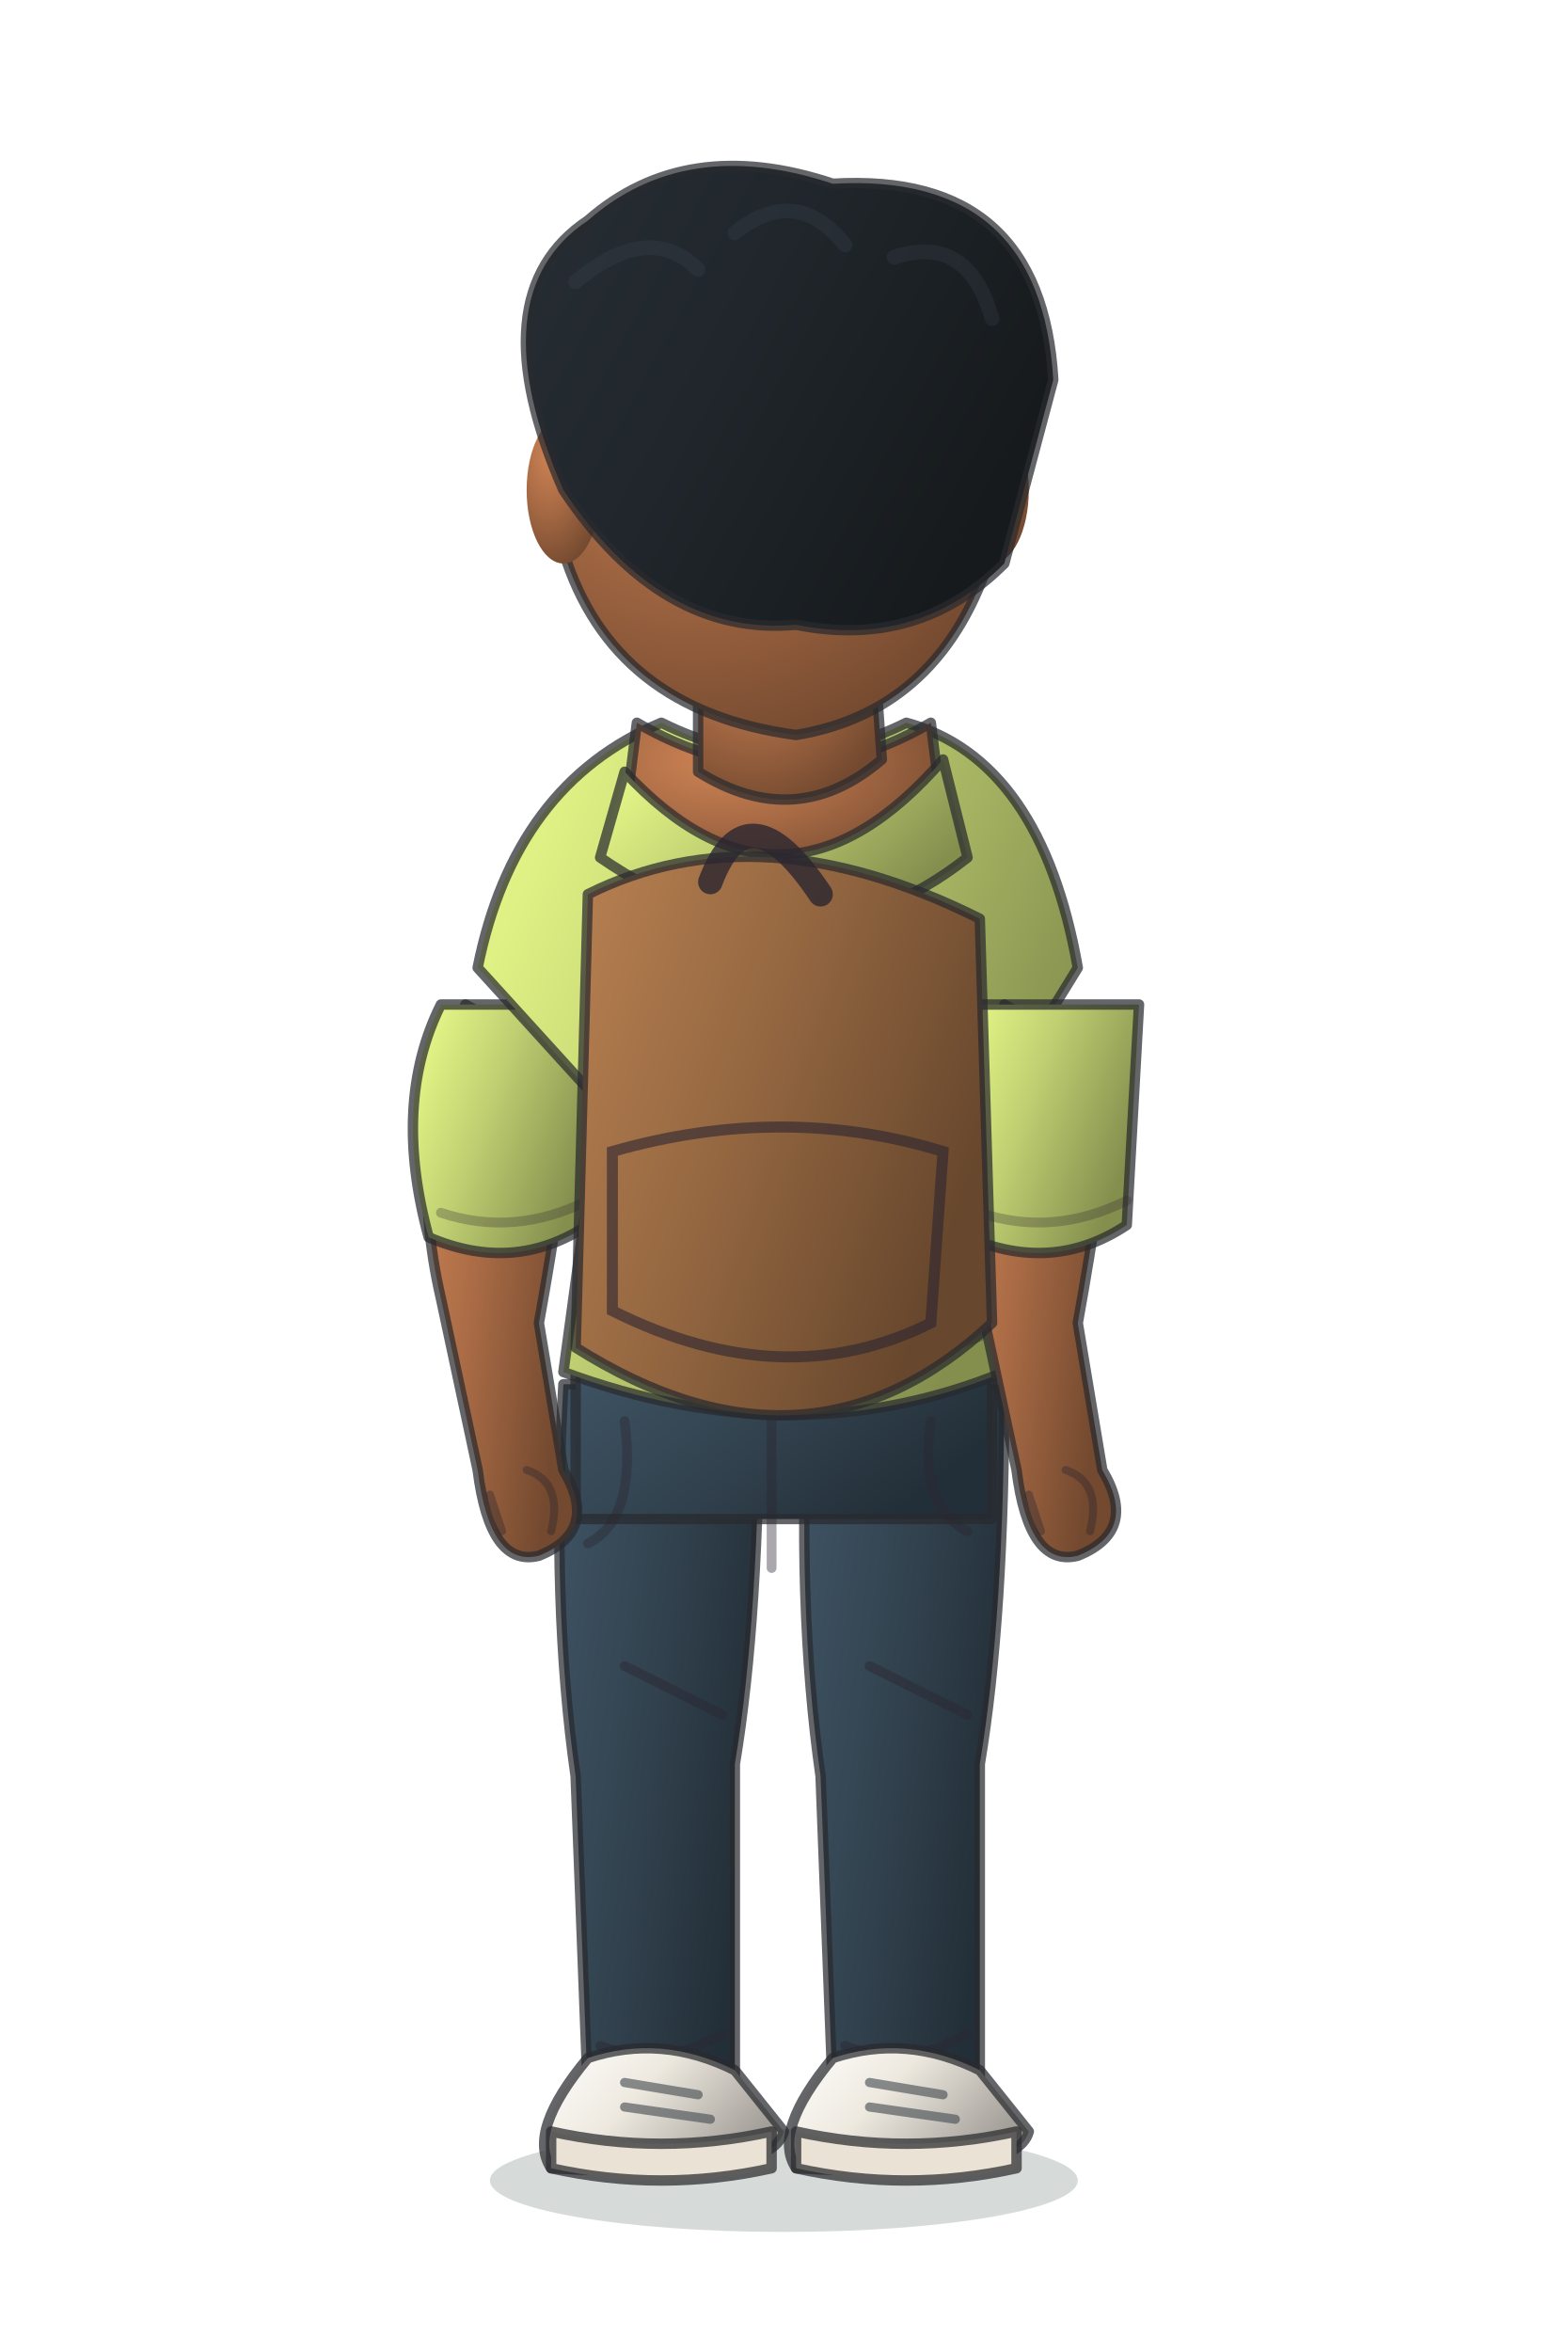
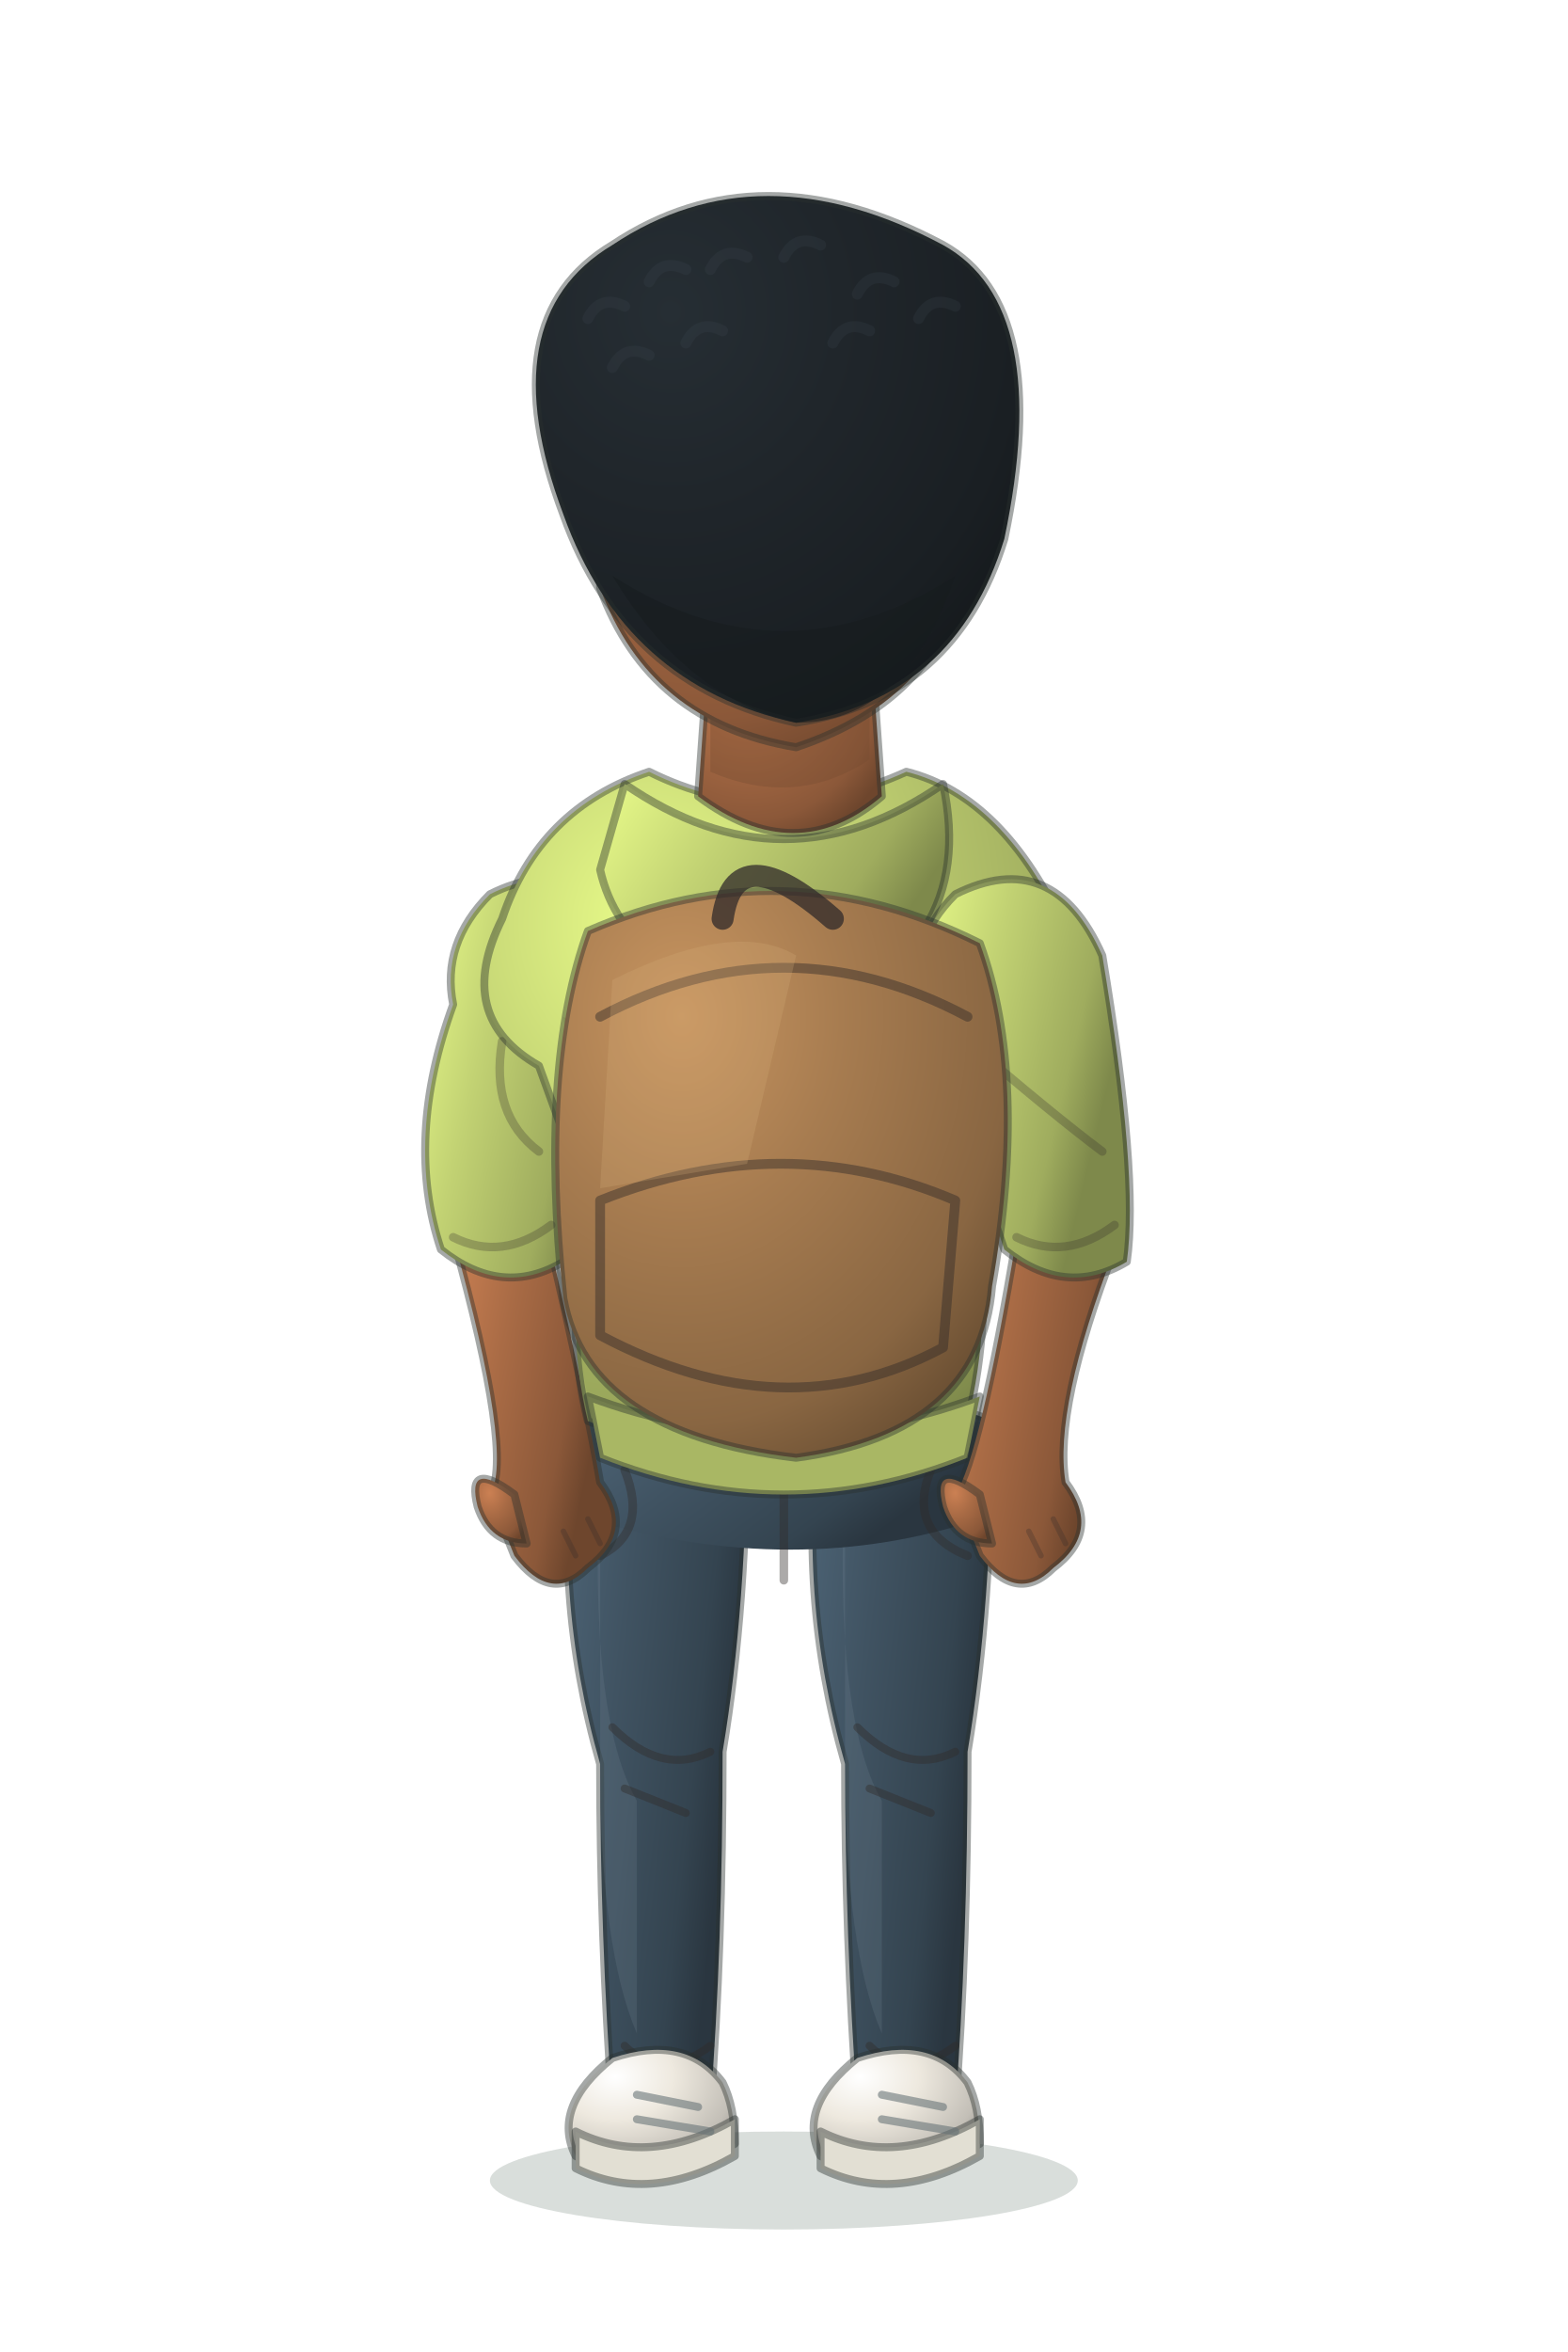
<svg xmlns="http://www.w3.org/2000/svg" width="128" height="192" viewBox="0 0 128 192">
  <defs>
-     <radialGradient id="skin" cx=".3" cy=".24" r=".83">
-       <stop stop-color="#ce8354" />
-       <stop offset=".46" stop-color="#a96b45" />
-       <stop offset="1" stop-color="#73492f" />
+     <filter id="soft-volume" x="-30%" y="-30%" width="160%" height="160%">
+       <feGaussianBlur stdDeviation="1.4" />
+     </filter>
+     <radialGradient id="skin" cx=".28" cy=".22" r=".88">
+       <stop stop-color="#cb8053" />
+       <stop offset=".4" stop-color="#a96b45" />
+       <stop offset=".82" stop-color="#8b5839" />
+       <stop offset="1" stop-color="#6e462d" />
    </radialGradient>
-     <linearGradient id="arm" x1="0" y1="0" x2="1" y2=".48">
-       <stop stop-color="#ce8354" />
-       <stop offset=".46" stop-color="#a96b45" />
-       <stop offset="1" stop-color="#73492f" />
+     <linearGradient id="limb" x1="0" y1="0" x2=".94" y2=".42">
+       <stop stop-color="#cb8053" />
+       <stop offset=".4" stop-color="#a96b45" />
+       <stop offset=".82" stop-color="#8b5839" />
+       <stop offset="1" stop-color="#6e462d" />
    </linearGradient>
-     <linearGradient id="cloth" x1="0" y1="0" x2="1" y2=".48">
-       <stop stop-color="#edff8c" />
-       <stop offset=".46" stop-color="#c2d273" />
-       <stop offset="1" stop-color="#848f4e" />
+     <radialGradient id="cloth" cx=".28" cy=".22" r=".88">
+       <stop stop-color="#e9fc8a" />
+       <stop offset=".4" stop-color="#c2d273" />
+       <stop offset=".82" stop-color="#9fac5e" />
+       <stop offset="1" stop-color="#7e894b" />
+     </radialGradient>
+     <linearGradient id="sleeve" x1="0" y1="0" x2=".94" y2=".42">
+       <stop stop-color="#e9fc8a" />
+       <stop offset=".4" stop-color="#c2d273" />
+       <stop offset=".82" stop-color="#9fac5e" />
+       <stop offset="1" stop-color="#7e894b" />
    </linearGradient>
-     <linearGradient id="hair" x1="0" y1="0" x2="1" y2=".48">
-       <stop stop-color="#272e34" />
-       <stop offset=".46" stop-color="#20262b" />
-       <stop offset="1" stop-color="#161a1d" />
+     <radialGradient id="hair" cx=".28" cy=".22" r=".88">
+       <stop stop-color="#262e34" />
+       <stop offset=".4" stop-color="#20262b" />
+       <stop offset=".82" stop-color="#1a1f23" />
+       <stop offset="1" stop-color="#15191c" />
+     </radialGradient>
+     <linearGradient id="denim" x1="0" y1="0" x2=".94" y2=".42">
+       <stop stop-color="#4d6476" />
+       <stop offset=".4" stop-color="#405362" />
+       <stop offset=".82" stop-color="#344450" />
+       <stop offset="1" stop-color="#2a3640" />
    </linearGradient>
-     <linearGradient id="denim" x1="0" y1="0" x2="1" y2=".48">
-       <stop stop-color="#3f5464" />
-       <stop offset=".46" stop-color="#344552" />
-       <stop offset="1" stop-color="#232f38" />
-     </linearGradient>
-     <linearGradient id="shoe" x1="0" y1="0" x2="1" y2=".48">
+     <radialGradient id="shoe" cx=".28" cy=".22" r=".88">
      <stop stop-color="#ffffff" />
-       <stop offset=".46" stop-color="#eee9df" />
-       <stop offset="1" stop-color="#a29e98" />
-     </linearGradient>
-     <linearGradient id="bag" x1="0" y1="0" x2="1" y2=".48">
-       <stop stop-color="#b88051" />
-       <stop offset=".46" stop-color="#976942" />
-       <stop offset="1" stop-color="#67472d" />
-     </linearGradient>
-     <linearGradient id="scarf" x1="0" y1="0" x2="1" y2=".48">
-       <stop stop-color="#ffdca1" />
-       <stop offset=".46" stop-color="#d5b484" />
-       <stop offset="1" stop-color="#917a5a" />
-     </linearGradient>
+       <stop offset=".4" stop-color="#eee9df" />
+       <stop offset=".82" stop-color="#c3bfb7" />
+       <stop offset="1" stop-color="#9b9791" />
+     </radialGradient>
+     <radialGradient id="bag" cx=".28" cy=".22" r=".88">
+       <stop stop-color="#c89560" />
+       <stop offset=".4" stop-color="#a77c50" />
+       <stop offset=".82" stop-color="#896642" />
+       <stop offset="1" stop-color="#6d5134" />
+     </radialGradient>
+     <radialGradient id="scarf" cx=".28" cy=".22" r=".88">
+       <stop stop-color="#ffe3ad" />
+       <stop offset=".4" stop-color="#ddbd90" />
+       <stop offset=".82" stop-color="#b59b76" />
+       <stop offset="1" stop-color="#907b5e" />
+     </radialGradient>
  </defs>
  <g id="ground-shadow">
-     <ellipse cx="64" cy="178" rx="24" ry="4.2" fill="#1c362b" opacity=".18" />
+     <ellipse cx="64" cy="178" rx="24" ry="4" fill="#203c2c" opacity=".17" />
  </g>
  <g id="back-accessory" />
  <g id="far-leg">
-     <path d="M46 113 L62 113 Q62 132 60 144 L60 171 Q54 174 48 171 L47 145 Q45 131 46 113Z" fill="url(#denim)" stroke="#292a2e" stroke-opacity=".72" stroke-width=".85" stroke-linejoin="round" />
-     <path d="M51 136 L59 140 M49 167 Q54 169 59 166" fill="none" stroke="#2b2530" stroke-width="0.8" stroke-linecap="round" opacity="0.45" />
+     <g opacity="1">
+       <path d="M47 116 Q54 113 61 116 Q61 131 59 143 Q59 159 58 172 Q54 174 50 172 Q49 158 49 144 Q45 130 47 116Z" fill="url(#denim)" stroke="#29312f" stroke-opacity=".42" stroke-width=".65" stroke-linejoin="round" />
+       <path d="M49 120 Q48 140 52 147 L52 166 Q49 159 49 144Z" fill="#718291" opacity=".22" />
+       <path d="M50 141 Q54 145 58 143 M51 146 L56 148 M51 167 Q54 170 58 167" fill="none" stroke="#302a29" stroke-width="0.65" opacity="0.42" stroke-linecap="round" stroke-linejoin="round" />
+     </g>
  </g>
  <g id="far-shoe">
-     <path d="M48 168 Q54 166 60 169 L64 174 Q63 178 45 177 Q43 174 48 168Z" fill="url(#shoe)" stroke="#292a2e" stroke-opacity=".72" stroke-width=".85" stroke-linejoin="round" />
-     <path d="M45 174 Q54 176 63 174 L63 177 Q54 179 45 177Z" fill="#e9e2d5" stroke="#292a2e" stroke-opacity=".72" stroke-width=".85" stroke-linejoin="round" />
-     <path d="M51 170 L57 171 M51 172 L58 173" fill="none" stroke="#4d5358" stroke-width="0.75" stroke-linecap="round" opacity="0.65" />
+     <g transform="rotate(0,54,172)">
+       <path d="M50 168 Q56 166 59 170 Q60 172 60 175 Q53 179 47 176 Q45 172 50 168Z" fill="url(#shoe)" stroke="#29312f" stroke-opacity=".42" stroke-width=".65" stroke-linejoin="round" />
+       <path d="M47 174 Q53 177 60 173 L60 176 Q53 180 47 177Z" fill="#e2dfd3" stroke="#29312f" stroke-opacity=".42" stroke-width=".65" stroke-linejoin="round" />
+       <path d="M52 171 L57 172 M52 173 L58 174" fill="none" stroke="#667276" stroke-width="0.65" opacity="0.58" stroke-linecap="round" stroke-linejoin="round" />
+     </g>
  </g>
  <g id="near-leg">
-     <path d="M66 113 L82 113 Q82 132 80 144 L80 171 Q74 174 68 171 L67 145 Q65 131 66 113Z" fill="url(#denim)" stroke="#292a2e" stroke-opacity=".72" stroke-width=".85" stroke-linejoin="round" />
-     <path d="M71 136 L79 140 M69 167 Q74 169 79 166" fill="none" stroke="#2b2530" stroke-width="0.8" stroke-linecap="round" opacity="0.45" />
+     <g opacity="1">
+       <path d="M67 116 Q74 113 81 116 Q81 131 79 143 Q79 159 78 172 Q74 174 70 172 Q69 158 69 144 Q65 130 67 116Z" fill="url(#denim)" stroke="#29312f" stroke-opacity=".42" stroke-width=".65" stroke-linejoin="round" />
+       <path d="M69 120 Q68 140 72 147 L72 166 Q69 159 69 144Z" fill="#718291" opacity=".22" />
+       <path d="M70 141 Q74 145 78 143 M71 146 L76 148 M71 167 Q74 170 78 167" fill="none" stroke="#302a29" stroke-width="0.65" opacity="0.42" stroke-linecap="round" stroke-linejoin="round" />
+     </g>
  </g>
  <g id="near-shoe">
-     <path d="M68 168 Q74 166 80 169 L84 174 Q83 178 65 177 Q63 174 68 168Z" fill="url(#shoe)" stroke="#292a2e" stroke-opacity=".72" stroke-width=".85" stroke-linejoin="round" />
-     <path d="M65 174 Q74 176 83 174 L83 177 Q74 179 65 177Z" fill="#e9e2d5" stroke="#292a2e" stroke-opacity=".72" stroke-width=".85" stroke-linejoin="round" />
-     <path d="M71 170 L77 171 M71 172 L78 173" fill="none" stroke="#4d5358" stroke-width="0.75" stroke-linecap="round" opacity="0.65" />
+     <g transform="rotate(0,74,172)">
+       <path d="M70 168 Q76 166 79 170 Q80 172 80 175 Q73 179 67 176 Q65 172 70 168Z" fill="url(#shoe)" stroke="#29312f" stroke-opacity=".42" stroke-width=".65" stroke-linejoin="round" />
+       <path d="M67 174 Q73 177 80 173 L80 176 Q73 180 67 177Z" fill="#e2dfd3" stroke="#29312f" stroke-opacity=".42" stroke-width=".65" stroke-linejoin="round" />
+       <path d="M72 171 L77 172 M72 173 L78 174" fill="none" stroke="#667276" stroke-width="0.65" opacity="0.58" stroke-linecap="round" stroke-linejoin="round" />
+     </g>
  </g>
  <g id="lower-clothing">
-     <path d="M47 111 Q64 116 81 111 L81 124 47 124Z" fill="url(#denim)" stroke="#292a2e" stroke-opacity=".72" stroke-width=".85" stroke-linejoin="round" />
-     <path d="M63 115 L63 128 M51 116 Q52 124 48 126 M76 116 Q75 123 79 125" fill="none" stroke="#2b2530" stroke-width="0.8" stroke-linecap="round" opacity="0.4" />
+     <g transform="translate(0,0) rotate(0,64,91)">
+       <path d="M48 116 Q65 121 80 116 L80 124 Q65 129 48 124Z" fill="url(#denim)" />
+       <path d="M51 120 Q53 125 49 127 M76 120 Q74 125 79 127 M64 120 L64 129" fill="none" stroke="#302a29" stroke-width="0.7" opacity="0.4" stroke-linecap="round" stroke-linejoin="round" />
+     </g>
  </g>
  <g id="far-arm">
-     <g transform="translate(0,0)">
-       <path d="M38 82 Q33 93 36 106 L39 120 Q40 128 44 127 Q49 125 46 120 L44 108 Q46 97 47 87Z" fill="url(#arm)" stroke="#292a2e" stroke-opacity=".72" stroke-width=".85" stroke-linejoin="round" />
-       <path d="M43 120 Q46 121 45 125 M40 122 L41 125" fill="none" stroke="#2b2530" stroke-width="0.65" stroke-linecap="round" opacity="0.38" />
-       <path d="M36 82 Q32 90 35 101 Q42 104 48 100 L49 82Z" fill="url(#cloth)" stroke="#292a2e" stroke-opacity=".72" stroke-width=".85" stroke-linejoin="round" />
-       <path d="M36 99 Q42 101 48 98" fill="none" stroke="#2b2530" stroke-width="0.8" stroke-linecap="round" opacity="0.28" />
+     <g transform="translate(0,0) rotate(0,64,91)">
+       <path d="M37 101 Q42 99 45 102 Q48 115 49 121 Q52 125 48 128 Q45 131 42 127 L40 122 Q42 119 37 101Z" fill="url(#limb)" stroke="#29312f" stroke-opacity=".42" stroke-width=".65" stroke-linejoin="round" />
+       <path d="M42 122 Q38 119 39 123 Q40 126 43 126Z" fill="url(#skin)" stroke="#29312f" stroke-opacity=".42" stroke-width=".65" stroke-linejoin="round" />
+       <path d="M46 125 L47 127 M48 124 L49 126" fill="none" stroke="#302a29" stroke-width="0.45" opacity="0.27" stroke-linecap="round" stroke-linejoin="round" />
+       <path d="M40 73 Q48 69 52 78 Q47 96 46 103 Q41 106 36 102 Q33 93 37 82 Q36 77 40 73Z" fill="url(#sleeve)" stroke="#29312f" stroke-opacity=".42" stroke-width=".65" stroke-linejoin="round" />
+       <path d="M41 85 Q40 91 44 94 M37 101 Q41 103 45 100" fill="none" stroke="#302a29" stroke-width="0.7" opacity="0.27" stroke-linecap="round" stroke-linejoin="round" />
    </g>
  </g>
  <g id="torso-and-hood">
-     <g transform="translate(0,0)">
-       <path d="M54 59 Q64 64 74 59 Q85 62 88 79 L80 92 82 112 Q65 119 46 112 L49 90 39 79 Q42 64 54 59Z" fill="url(#cloth)" stroke="#292a2e" stroke-opacity=".72" stroke-width=".85" stroke-linejoin="round" />
-       <path d="M52 59 Q64 66 76 59 L77 67 Q65 77 51 67Z" fill="url(#skin)" stroke="#292a2e" stroke-opacity=".72" stroke-width=".85" stroke-linejoin="round" />
-       <path d="M51 63 Q64 77 77 62 L79 70 Q65 81 49 70Z" fill="url(#cloth)" stroke="#292a2e" stroke-opacity=".72" stroke-width=".85" stroke-linejoin="round" />
-       <path d="M49 84 Q57 92 51 104 M78 85 Q70 96 76 105 M48 110 Q64 115 80 109" fill="none" stroke="#2b2530" stroke-width="1" stroke-linecap="round" opacity="0.27" />
+     <g transform="translate(0,0) rotate(0,64,91)">
+       <path d="M53 63 Q63 68 74 63 Q82 65 87 76 Q89 83 83 88 L80 98 Q81 108 79 116 Q63 122 48 116 Q46 108 48 98 L44 87 Q37 83 41 75 Q44 66 53 63Z" fill="url(#cloth)" stroke="#29312f" stroke-opacity=".42" stroke-width=".65" stroke-linejoin="round" />
+       <path d="M46 83 Q55 89 55 98 Q53 108 56 117 L48 114 Q46 105 48 97Z" fill="#889351" opacity=".25" />
+       <path d="M54 74 Q63 78 72 74 Q77 86 74 94 Q64 91 57 98 Q52 87 54 74Z" fill="#f3ff90" opacity=".23" filter="url(#soft-volume)" />
+       <path d="M51 64 Q64 73 77 64 Q80 78 65 83 Q51 80 49 71Z" fill="url(#sleeve)" stroke="#29312f" stroke-opacity=".42" stroke-width=".65" stroke-linejoin="round" />
+       <path d="M49 91 Q54 94 51 102 M76 92 Q71 100 76 106 M50 111 Q61 115 69 111 M74 111 Q76 111 79 109" fill="none" stroke="#302a29" stroke-width="0.8" opacity="0.25" stroke-linecap="round" stroke-linejoin="round" />
+       <path d="M48 114 Q64 120 80 114 L79 119 Q64 125 49 119Z" fill="#a9b764" stroke="#29312f" stroke-opacity=".42" stroke-width=".65" stroke-linejoin="round" />
    </g>
  </g>
  <g id="head-and-face">
    <g transform="translate(0,0)">
-       <path d="M57 49 L57 63 Q65 68 72 62 L71 48Z" fill="url(#skin)" stroke="#292a2e" stroke-opacity=".72" stroke-width=".85" stroke-linejoin="round" />
-       <path d="M47 27 Q49 17 64 18 Q79 17 82 29 L81 45 Q77 58 65 60 Q50 58 46 45Z" fill="url(#skin)" stroke="#292a2e" stroke-opacity=".72" stroke-width=".85" stroke-linejoin="round" />
-       <ellipse cx="46" cy="40" rx="3" ry="6" fill="url(#skin)" />
-       <ellipse cx="81" cy="40" rx="3" ry="6" fill="url(#skin)" />
+       <path d="M58 51 Q65 53 71 51 L72 65 Q65 71 57 65Z" fill="url(#skin)" stroke="#29312f" stroke-opacity=".42" stroke-width=".65" stroke-linejoin="round" />
+       <path d="M58 56 Q65 63 71 57 L71 62 Q65 66 58 63Z" fill="#73492f" opacity=".34" />
+       <path d="M49 29 Q51 21 64 21 Q77 21 80 31 L79 46 Q77 57 65 61 Q53 59 49 48Z" fill="url(#skin)" stroke="#29312f" stroke-opacity=".42" stroke-width=".65" stroke-linejoin="round" />
    </g>
  </g>
  <g id="hair-or-covering">
-     <path d="M46 40 Q39 24 48 18 Q56 11 68 15 Q85 14 86 31 L82 46 Q75 53 65 51 Q54 52 46 40Z" fill="url(#hair)" stroke="#292a2e" stroke-opacity=".72" stroke-width=".85" stroke-linejoin="round" />
-     <path d="M47 23 Q53 18 57 22 M60 19 Q65 15 69 20 M73 21 Q79 19 81 26" fill="none" stroke="#404c56" stroke-width="1.2" stroke-linecap="round" opacity="0.23" />
+     <g transform="translate(0,0)">
+       <path d="M46 42 Q40 26 50 20 Q62 12 77 20 Q86 25 82 44 Q78 57 65 59 Q51 56 46 42Z" fill="url(#hair)" stroke="#29312f" stroke-opacity=".42" stroke-width=".65" stroke-linejoin="round" />
+       <path d="M48 26 Q49 24 51 25" fill="none" stroke="#404c56" stroke-width="0.9" opacity="0.18" stroke-linecap="round" stroke-linejoin="round" />
+       <path d="M53 23 Q54 21 56 22" fill="none" stroke="#404c56" stroke-width="0.9" opacity="0.18" stroke-linecap="round" stroke-linejoin="round" />
+       <path d="M58 22 Q59 20 61 21" fill="none" stroke="#404c56" stroke-width="0.9" opacity="0.18" stroke-linecap="round" stroke-linejoin="round" />
+       <path d="M64 21 Q65 19 67 20" fill="none" stroke="#404c56" stroke-width="0.9" opacity="0.18" stroke-linecap="round" stroke-linejoin="round" />
+       <path d="M70 24 Q71 22 73 23" fill="none" stroke="#404c56" stroke-width="0.9" opacity="0.18" stroke-linecap="round" stroke-linejoin="round" />
+       <path d="M75 26 Q76 24 78 25" fill="none" stroke="#404c56" stroke-width="0.9" opacity="0.18" stroke-linecap="round" stroke-linejoin="round" />
+       <path d="M50 30 Q51 28 53 29" fill="none" stroke="#404c56" stroke-width="0.9" opacity="0.18" stroke-linecap="round" stroke-linejoin="round" />
+       <path d="M56 28 Q57 26 59 27" fill="none" stroke="#404c56" stroke-width="0.9" opacity="0.18" stroke-linecap="round" stroke-linejoin="round" />
+       <path d="M68 28 Q69 26 71 27" fill="none" stroke="#404c56" stroke-width="0.9" opacity="0.18" stroke-linecap="round" stroke-linejoin="round" />
+       <path d="M50 47 Q64 56 78 47 Q74 59 65 59 Q56 57 50 47Z" fill="#161b1e" opacity=".55" />
+     </g>
  </g>
  <g id="near-arm">
-     <g transform="translate(0,0)">
-       <path d="M82 82 Q77 93 80 106 L83 120 Q84 128 88 127 Q93 125 90 120 L88 108 Q90 97 91 87Z" fill="url(#arm)" stroke="#292a2e" stroke-opacity=".72" stroke-width=".85" stroke-linejoin="round" />
-       <path d="M87 120 Q90 121 89 125 M84 122 L85 125" fill="none" stroke="#2b2530" stroke-width="0.65" stroke-linecap="round" opacity="0.38" />
-       <path d="M80 82 Q76 90 79 101 Q86 104 92 100 L93 82Z" fill="url(#cloth)" stroke="#292a2e" stroke-opacity=".72" stroke-width=".85" stroke-linejoin="round" />
-       <path d="M80 99 Q86 101 92 98" fill="none" stroke="#2b2530" stroke-width="0.8" stroke-linecap="round" opacity="0.28" />
+     <g transform="translate(0,0) rotate(0,64,91)">
+       <path d="M83 101 Q88 99 91 102 Q86 115 87 121 Q90 125 86 128 Q83 131 80 127 L78 122 Q80 119 83 101Z" fill="url(#limb)" stroke="#29312f" stroke-opacity=".42" stroke-width=".65" stroke-linejoin="round" />
+       <path d="M80 122 Q76 119 77 123 Q78 126 81 126Z" fill="url(#skin)" stroke="#29312f" stroke-opacity=".42" stroke-width=".65" stroke-linejoin="round" />
+       <path d="M84 125 L85 127 M86 124 L87 126" fill="none" stroke="#302a29" stroke-width="0.45" opacity="0.27" stroke-linecap="round" stroke-linejoin="round" />
+       <path d="M78 73 Q86 69 90 78 Q93 96 92 103 Q87 106 82 102 Q79 93 75 82 Q74 77 78 73Z" fill="url(#sleeve)" stroke="#29312f" stroke-opacity=".42" stroke-width=".65" stroke-linejoin="round" />
+       <path d="M79 85 Q86 91 90 94 M83 101 Q87 103 91 100" fill="none" stroke="#302a29" stroke-width="0.7" opacity="0.27" stroke-linecap="round" stroke-linejoin="round" />
    </g>
  </g>
  <g id="backpack-or-straps">
-     <path d="M48 73 Q62 66 80 75 L81 108 Q66 122 47 110Z" fill="url(#bag)" stroke="#292a2e" stroke-opacity=".72" stroke-width=".85" stroke-linejoin="round" />
-     <path d="M50 94 Q64 90 77 94 L76 108 Q64 114 50 107Z" fill="none" stroke="#2b2530" stroke-width="0.9" stroke-linecap="round" opacity="0.6" />
-     <path d="M58 72 Q61 64 67 73" fill="none" stroke="#2b2530" stroke-width="2" stroke-linecap="round" opacity="0.8" />
+     <g transform="translate(0,0) rotate(0,64,91)">
+       <path d="M48 76 Q64 69 80 77 Q84 88 81 105 Q80 117 65 119 Q48 117 46 106 Q44 87 48 76Z" fill="url(#bag)" stroke="#29312f" stroke-opacity=".42" stroke-width=".65" stroke-linejoin="round" />
+       <path d="M49 83 Q64 75 79 83 M49 98 Q64 92 78 98 L77 110 Q64 117 49 109Z" fill="none" stroke="#302a29" stroke-width="0.8" opacity="0.45" stroke-linecap="round" stroke-linejoin="round" />
+       <path d="M50 80 Q60 75 65 78 L61 95 49 97Z" fill="#d2ad77" opacity=".25" />
+       <path d="M59 75 Q60 68 68 75" fill="none" stroke="#302a29" stroke-width="1.8" opacity="0.75" stroke-linecap="round" stroke-linejoin="round" />
+     </g>
  </g>
</svg>
